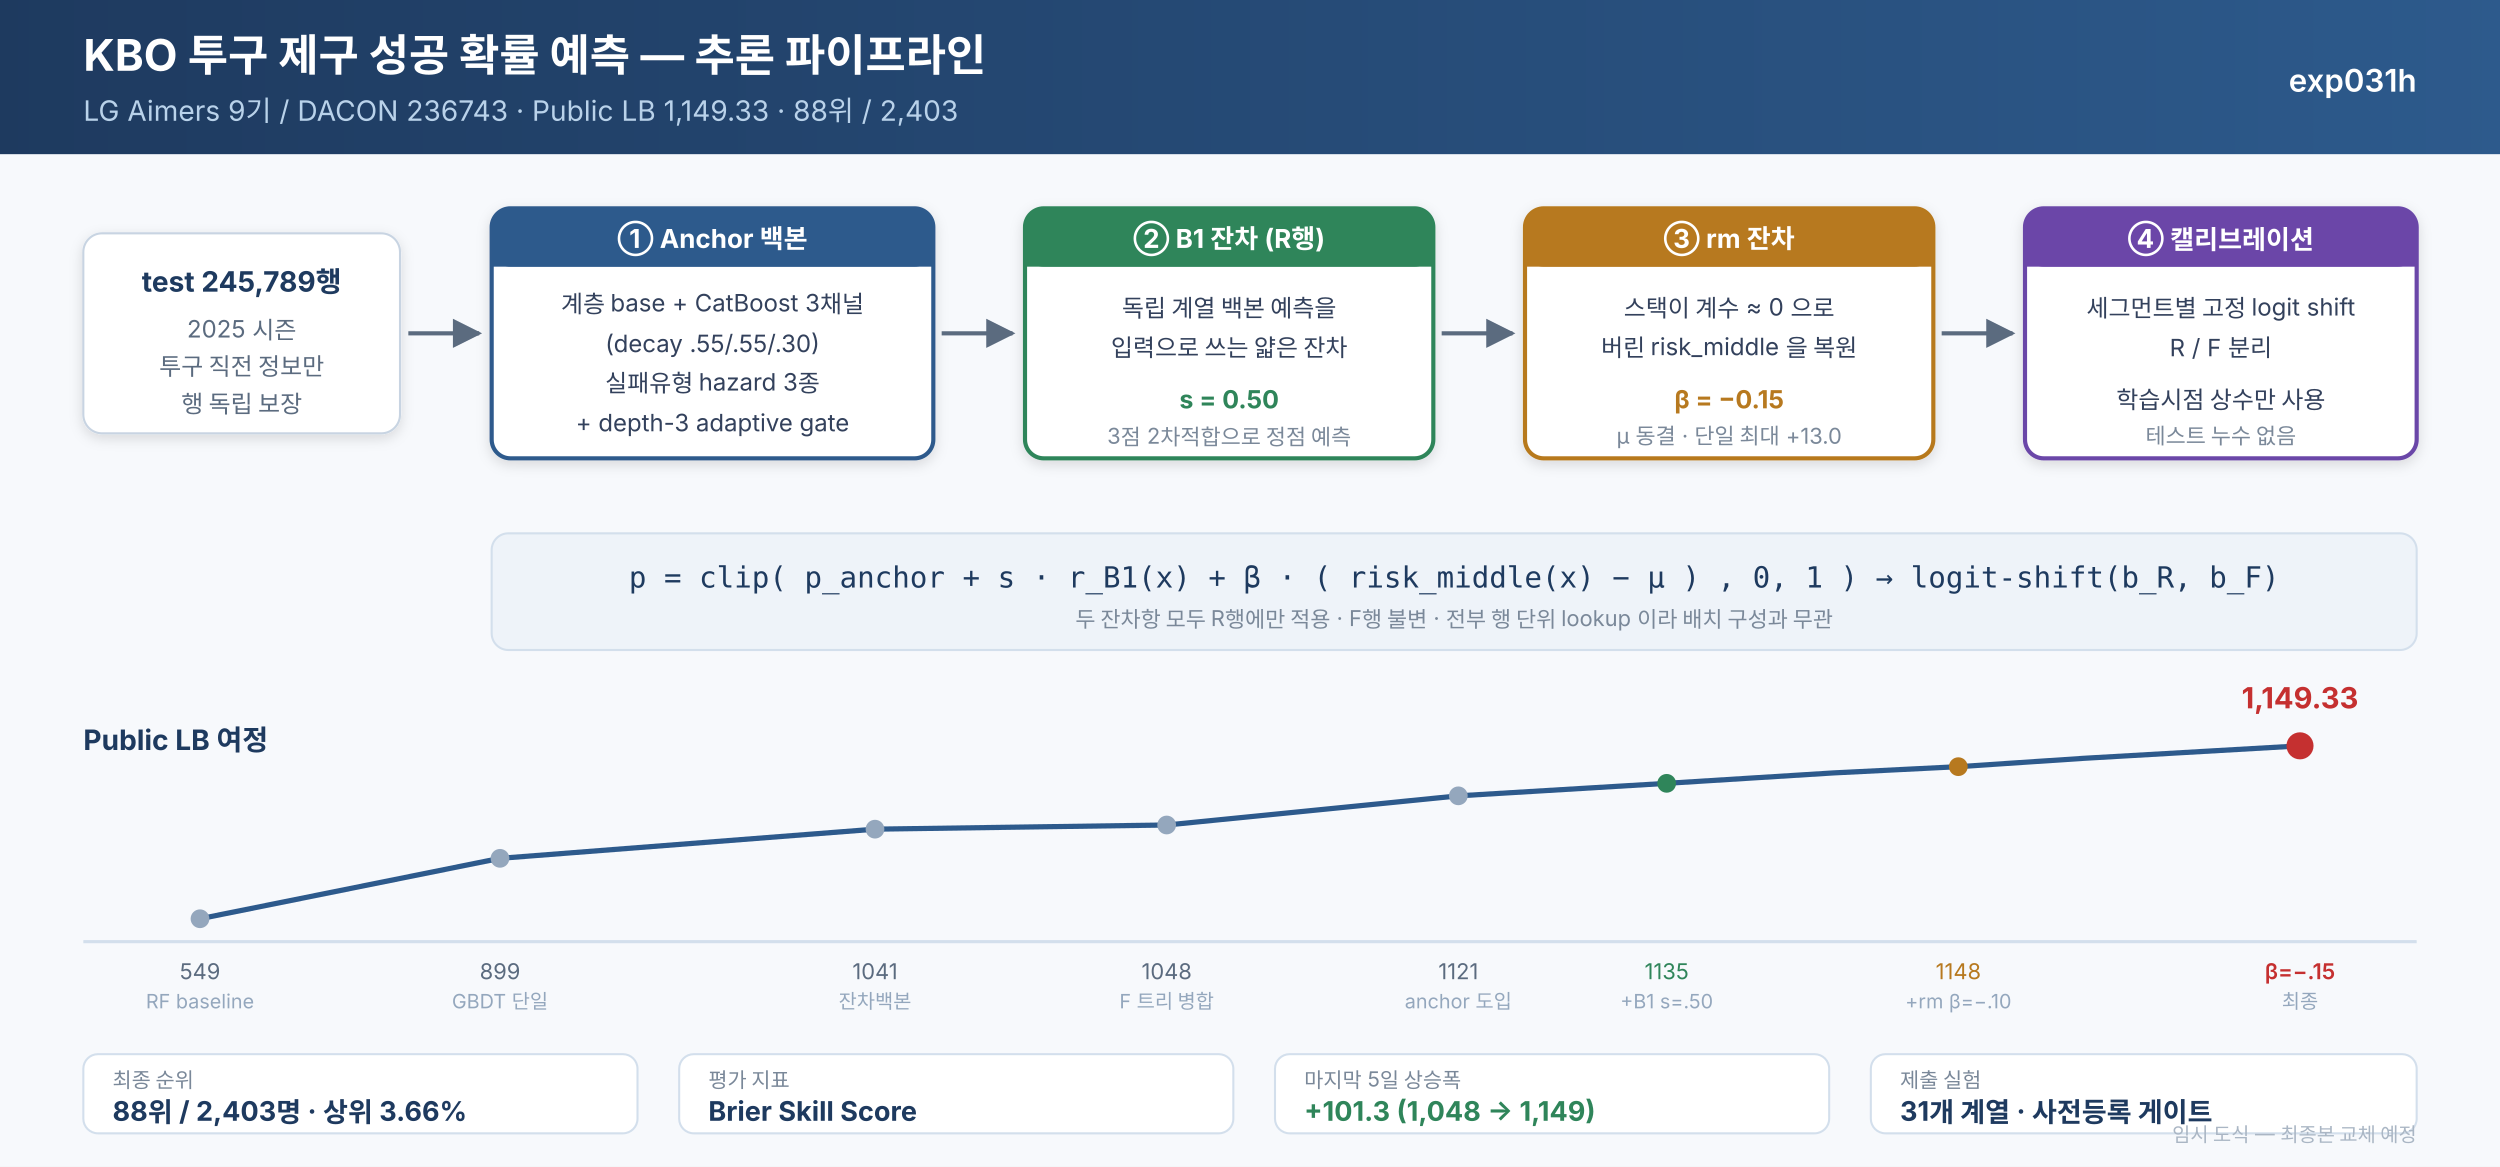
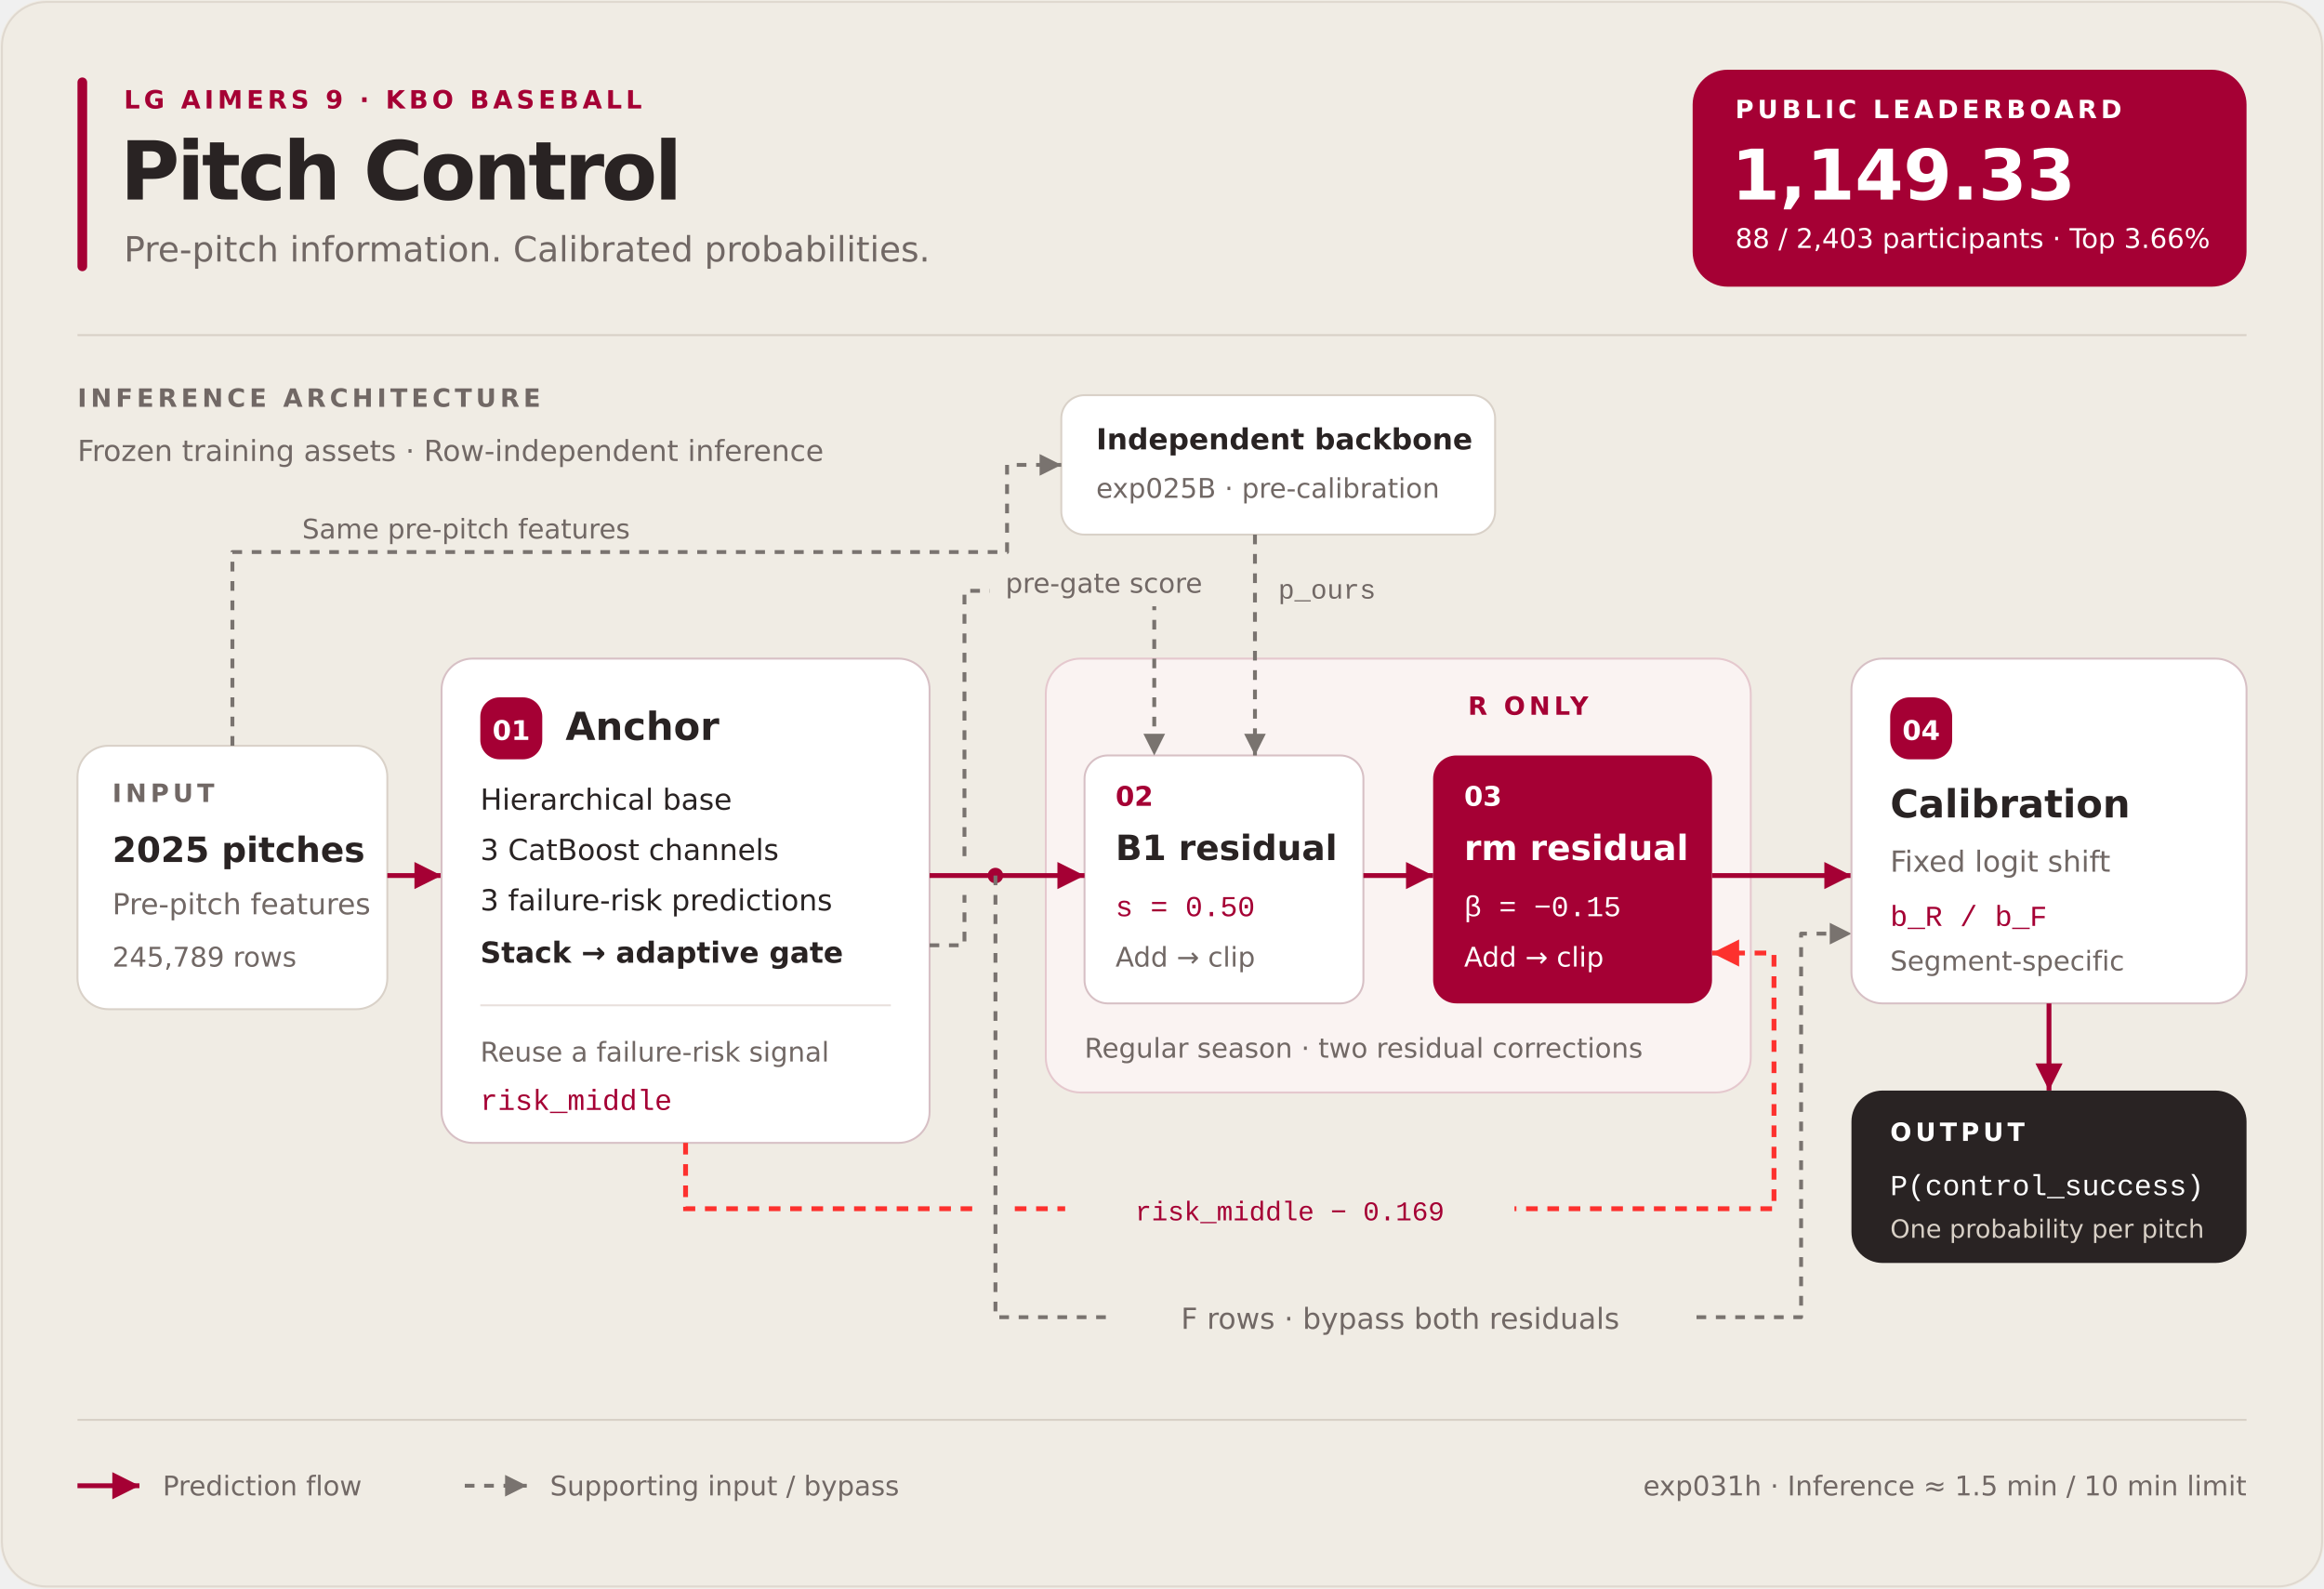
- <svg xmlns="http://www.w3.org/2000/svg" viewBox="0 0 1200 560" width="1200" height="560" font-family="-apple-system, BlinkMacSystemFont, 'Segoe UI', 'Noto Sans KR', sans-serif">
+ <svg xmlns="http://www.w3.org/2000/svg" width="1200" height="820" viewBox="0 0 1200 820" role="img" aria-labelledby="title desc">
  <defs>
-     <linearGradient id="hdr" x1="0" y1="0" x2="1" y2="0">
-       <stop offset="0%" stop-color="#1e3a5f" />
-       <stop offset="100%" stop-color="#2d5a8c" />
-     </linearGradient>
-     <marker id="ar" viewBox="0 0 10 10" refX="9" refY="5" markerWidth="7" markerHeight="7" orient="auto-start-reverse">
-       <path d="M0,0 L10,5 L0,10 z" fill="#5b6b7f" />
+     <marker id="arrow" viewBox="0 0 10 10" refX="9" refY="5" markerWidth="7" markerHeight="7" orient="auto">
+       <path d="M1 1 9 5 1 9Z" fill="#A50034" />
    </marker>
-     <marker id="arg" viewBox="0 0 10 10" refX="9" refY="5" markerWidth="7" markerHeight="7" orient="auto-start-reverse">
-       <path d="M0,0 L10,5 L0,10 z" fill="#2f855a" />
+     <marker id="muted-arrow" viewBox="0 0 10 10" refX="9" refY="5" markerWidth="7" markerHeight="7" orient="auto">
+       <path d="M1 1 9 5 1 9Z" fill="#79736F" />
    </marker>
-     <filter id="sh" x="-20%" y="-20%" width="140%" height="140%">
-       <feDropShadow dx="0" dy="2" stdDeviation="3" flood-opacity="0.13" />
-     </filter>
+     <marker id="signal-arrow" viewBox="0 0 10 10" refX="9" refY="5" markerWidth="7" markerHeight="7" orient="auto">
+       <path d="M1 1 9 5 1 9Z" fill="#FD312E" />
+     </marker>
+     <style>
+       text { font-family: 'DejaVu Sans', Arial, sans-serif; fill: #292323; }
+       .eyebrow { font-size: 13px; font-weight: 700; letter-spacing: 2px; }
+       .heading { font-size: 20px; font-weight: 700; }
+       .body { font-size: 15px; } .small { font-size: 14px; }
+       .muted { fill: #716865; } .red { fill: #A50034; } .white { fill: #FFFFFF; }
+       .mono { font-family: 'SFMono-Regular', Consolas, 'Liberation Mono', 'DejaVu Sans Mono', monospace; }
+       .flow { fill: none; stroke: #A50034; stroke-width: 2.5; stroke-linejoin: round; marker-end: url(#arrow); }
+       .support { fill: none; stroke: #79736F; stroke-width: 2; stroke-dasharray: 5 5; stroke-linejoin: round; marker-end: url(#muted-arrow); }
+     </style>
  </defs>
-   <rect width="1200" height="560" fill="#f7f9fc" />
-   <rect x="0" y="0" width="1200" height="74" fill="url(#hdr)" />
-   <text x="40" y="34" fill="#fff" font-size="21" font-weight="700">KBO 투구 제구 성공 확률 예측 — 추론 파이프라인</text>
-   <text x="40" y="58" fill="#b9d2ea" font-size="13.5">LG Aimers 9기 / DACON 236743 · Public LB 1,149.33 · 88위 / 2,403</text>
-   <text x="1160" y="44" fill="#fff" font-size="15" font-weight="600" text-anchor="end">exp031h</text>
-   <rect x="40" y="112" width="152" height="96" rx="9" fill="#fff" stroke="#c8d4e2" filter="url(#sh)" />
-   <text x="116" y="140" font-size="13.5" font-weight="700" fill="#1e3a5f" text-anchor="middle">test 245,789행</text>
-   <text x="116" y="162" font-size="11.5" fill="#5b6b7f" text-anchor="middle">2025 시즌</text>
-   <text x="116" y="180" font-size="11.5" fill="#5b6b7f" text-anchor="middle">투구 직전 정보만</text>
-   <text x="116" y="198" font-size="11.5" fill="#5b6b7f" text-anchor="middle">행 독립 보장</text>
-   <rect x="236" y="100" width="212" height="120" rx="9" fill="#fff" stroke="#2d5a8c" stroke-width="2" filter="url(#sh)" />
-   <rect x="236" y="100" width="212" height="28" rx="9" fill="#2d5a8c" />
-   <rect x="236" y="118" width="212" height="10" fill="#2d5a8c" />
-   <text x="342" y="119" font-size="12.5" font-weight="700" fill="#fff" text-anchor="middle">① Anchor 백본</text>
-   <text x="342" y="150" font-size="11.5" fill="#33415c" text-anchor="middle">계층 base + CatBoost 3채널</text>
-   <text x="342" y="169" font-size="11.5" fill="#33415c" text-anchor="middle">(decay .55/.55/.30)</text>
-   <text x="342" y="188" font-size="11.5" fill="#33415c" text-anchor="middle">실패유형 hazard 3종</text>
-   <text x="342" y="207" font-size="11.5" fill="#33415c" text-anchor="middle">+ depth-3 adaptive gate</text>
-   <rect x="492" y="100" width="196" height="120" rx="9" fill="#fff" stroke="#2f855a" stroke-width="2" filter="url(#sh)" />
-   <rect x="492" y="100" width="196" height="28" rx="9" fill="#2f855a" />
-   <rect x="492" y="118" width="196" height="10" fill="#2f855a" />
-   <text x="590" y="119" font-size="12.5" font-weight="700" fill="#fff" text-anchor="middle">② B1 잔차 (R행)</text>
-   <text x="590" y="152" font-size="11.5" fill="#33415c" text-anchor="middle">독립 계열 백본 예측을</text>
-   <text x="590" y="171" font-size="11.5" fill="#33415c" text-anchor="middle">입력으로 쓰는 얇은 잔차</text>
-   <text x="590" y="196" font-size="12" font-weight="700" fill="#2f855a" text-anchor="middle">s = 0.50</text>
-   <text x="590" y="213" font-size="10.5" fill="#7a8899" text-anchor="middle">3점 2차적합으로 정점 예측</text>
-   <rect x="732" y="100" width="196" height="120" rx="9" fill="#fff" stroke="#b7791f" stroke-width="2" filter="url(#sh)" />
-   <rect x="732" y="100" width="196" height="28" rx="9" fill="#b7791f" />
-   <rect x="732" y="118" width="196" height="10" fill="#b7791f" />
-   <text x="830" y="119" font-size="12.5" font-weight="700" fill="#fff" text-anchor="middle">③ rm 잔차</text>
-   <text x="830" y="152" font-size="11.5" fill="#33415c" text-anchor="middle">스택이 계수 ≈ 0 으로</text>
-   <text x="830" y="171" font-size="11.5" fill="#33415c" text-anchor="middle">버린 risk_middle 을 복원</text>
-   <text x="830" y="196" font-size="12" font-weight="700" fill="#b7791f" text-anchor="middle">β = −0.15</text>
-   <text x="830" y="213" font-size="10.5" fill="#7a8899" text-anchor="middle">μ 동결 · 단일 최대 +13.0</text>
-   <rect x="972" y="100" width="188" height="120" rx="9" fill="#fff" stroke="#6b46a8" stroke-width="2" filter="url(#sh)" />
-   <rect x="972" y="100" width="188" height="28" rx="9" fill="#6b46a8" />
-   <rect x="972" y="118" width="188" height="10" fill="#6b46a8" />
-   <text x="1066" y="119" font-size="12.5" font-weight="700" fill="#fff" text-anchor="middle">④ 캘리브레이션</text>
-   <text x="1066" y="152" font-size="11.5" fill="#33415c" text-anchor="middle">세그먼트별 고정 logit shift</text>
-   <text x="1066" y="171" font-size="11.5" fill="#33415c" text-anchor="middle">R / F 분리</text>
-   <text x="1066" y="196" font-size="11.5" fill="#33415c" text-anchor="middle">학습시점 상수만 사용</text>
-   <text x="1066" y="213" font-size="10.5" fill="#7a8899" text-anchor="middle">테스트 누수 없음</text>
-   <line x1="196" y1="160" x2="230" y2="160" stroke="#5b6b7f" stroke-width="2" marker-end="url(#ar)" />
-   <line x1="452" y1="160" x2="486" y2="160" stroke="#5b6b7f" stroke-width="2" marker-end="url(#ar)" />
-   <line x1="692" y1="160" x2="726" y2="160" stroke="#5b6b7f" stroke-width="2" marker-end="url(#ar)" />
-   <line x1="932" y1="160" x2="966" y2="160" stroke="#5b6b7f" stroke-width="2" marker-end="url(#ar)" />
-   <rect x="236" y="256" width="924" height="56" rx="8" fill="#eef3f9" stroke="#d3dfec" />
-   <text x="698" y="282" font-size="14" font-family="ui-monospace, SFMono-Regular, Menlo, monospace" fill="#1e3a5f" text-anchor="middle">p = clip( p_anchor  +  s · r_B1(x)  +  β · ( risk_middle(x) − μ ) ,  0, 1 )   →   logit-shift(b_R, b_F)</text>
-   <text x="698" y="301" font-size="10.5" fill="#7a8899" text-anchor="middle">두 잔차항 모두 R행에만 적용 · F행 불변 · 전부 행 단위 lookup 이라 배치 구성과 무관</text>
-   <text x="40" y="360" font-size="13.5" font-weight="700" fill="#1e3a5f">Public LB 여정</text>
-   <line x1="40" y1="452" x2="1160" y2="452" stroke="#d3dfec" stroke-width="1.5" />
-   <polyline points="96,441 240,412 420,398 560,396 700,382 800,376 880,371 940,368 1000,364 1104,358" fill="none" stroke="#2d5a8c" stroke-width="2.5" />
-   <g font-size="10.5" fill="#5b6b7f" text-anchor="middle">
-     <circle cx="96" cy="441" r="4.5" fill="#94a7bd" />
-     <text x="96" y="470">549</text>
-     <text x="96" y="484" font-size="9.5" fill="#94a7bd">RF baseline</text>
-     <circle cx="240" cy="412" r="4.5" fill="#94a7bd" />
-     <text x="240" y="470">899</text>
-     <text x="240" y="484" font-size="9.5" fill="#94a7bd">GBDT 단일</text>
-     <circle cx="420" cy="398" r="4.5" fill="#94a7bd" />
-     <text x="420" y="470">1041</text>
-     <text x="420" y="484" font-size="9.5" fill="#94a7bd">잔차백본</text>
-     <circle cx="560" cy="396" r="4.5" fill="#94a7bd" />
-     <text x="560" y="470">1048</text>
-     <text x="560" y="484" font-size="9.5" fill="#94a7bd">F 트리 병합</text>
-     <circle cx="700" cy="382" r="4.5" fill="#94a7bd" />
-     <text x="700" y="470">1121</text>
-     <text x="700" y="484" font-size="9.5" fill="#94a7bd">anchor 도입</text>
-     <circle cx="800" cy="376" r="4.5" fill="#2f855a" />
-     <text x="800" y="470" fill="#2f855a">1135</text>
-     <text x="800" y="484" font-size="9.5" fill="#94a7bd">+B1 s=.50</text>
-     <circle cx="940" cy="368" r="4.5" fill="#b7791f" />
-     <text x="940" y="470" fill="#b7791f">1148</text>
-     <text x="940" y="484" font-size="9.5" fill="#94a7bd">+rm β=−.10</text>
-   </g>
-   <circle cx="1104" cy="358" r="6.5" fill="#c53030" />
-   <text x="1104" y="340" font-size="14" font-weight="700" fill="#c53030" text-anchor="middle">1,149.33</text>
-   <text x="1104" y="470" font-size="10.5" fill="#c53030" text-anchor="middle" font-weight="600">β=−.15</text>
-   <text x="1104" y="484" font-size="9.5" fill="#94a7bd" text-anchor="middle">최종</text>
-   <g transform="translate(40,506)">
-     <rect x="0" y="0" width="266" height="38" rx="7" fill="#fff" stroke="#d3dfec" />
-     <text x="14" y="16" font-size="10" fill="#7a8899">최종 순위</text>
-     <text x="14" y="32" font-size="13" font-weight="700" fill="#1e3a5f">88위 / 2,403명 · 상위 3.66%</text>
-     <rect x="286" y="0" width="266" height="38" rx="7" fill="#fff" stroke="#d3dfec" />
-     <text x="300" y="16" font-size="10" fill="#7a8899">평가 지표</text>
-     <text x="300" y="32" font-size="13" font-weight="700" fill="#1e3a5f">Brier Skill Score</text>
-     <rect x="572" y="0" width="266" height="38" rx="7" fill="#fff" stroke="#d3dfec" />
-     <text x="586" y="16" font-size="10" fill="#7a8899">마지막 5일 상승폭</text>
-     <text x="586" y="32" font-size="13" font-weight="700" fill="#2f855a">+101.3 (1,048 → 1,149)</text>
-     <rect x="858" y="0" width="262" height="38" rx="7" fill="#fff" stroke="#d3dfec" />
-     <text x="872" y="16" font-size="10" fill="#7a8899">제출 실험</text>
-     <text x="872" y="32" font-size="13" font-weight="700" fill="#1e3a5f">31개 계열 · 사전등록 게이트</text>
-   </g>
-   <text x="1160" y="548" font-size="9.5" fill="#aab6c4" text-anchor="end">임시 도식 — 최종본 교체 예정</text>
+   <rect width="1200" height="820" rx="24" fill="#F0ECE4" />
+   <rect x="1" y="1" width="1198" height="818" rx="23" fill="none" stroke="#DFD8CF" />
+   <rect x="40" y="40" width="5" height="100" rx="2.5" fill="#A50034" />
+   <text x="64" y="56" class="eyebrow red">LG AIMERS 9 · KBO BASEBALL</text>
+   <text x="62" y="103" font-size="42" font-weight="700" letter-spacing="-1.5">Pitch Control</text>
+   <text x="64" y="135" font-size="18" class="muted">Pre-pitch information. Calibrated probabilities.</text>
+   <rect x="874" y="36" width="286" height="112" rx="18" fill="#A50034" />
+   <text x="896" y="61" class="eyebrow white">PUBLIC LEADERBOARD</text>
+   <text x="894" y="103" font-size="36" font-weight="700" class="white">1,149.33</text>
+   <text x="896" y="128" class="small white">88 / 2,403 participants · Top 3.66%</text>
+   <line x1="40" y1="173" x2="1160" y2="173" stroke="#D8D0C6" />
+   <text x="40" y="210" class="eyebrow muted">INFERENCE ARCHITECTURE</text>
+   <text x="40" y="238" class="body muted">Frozen training assets · Row-independent inference</text>
+   <rect x="548" y="204" width="224" height="72" rx="12" fill="#FFFFFF" stroke="#D9D1C8" />
+   <text x="566" y="232" font-size="15" font-weight="700">Independent backbone</text>
+   <text x="566" y="257" class="small muted">exp025B · pre-calibration</text>
+   <text x="660" y="309" class="small muted mono">p_ours</text>
+   <rect x="40" y="385" width="160" height="136" rx="16" fill="#FFFFFF" stroke="#D9D1C8" />
+   <text x="58" y="414" class="eyebrow muted">INPUT</text>
+   <text x="58" y="445" font-size="18" font-weight="700">2025 pitches</text>
+   <text x="58" y="472" class="body muted">Pre-pitch features</text>
+   <text x="58" y="499" class="small muted">245,789 rows</text>
+   <path d="M200 452 H228" class="flow" />
+   <rect x="228" y="340" width="252" height="250" rx="16" fill="#FFFFFF" stroke="#D7C0C5" />
+   <rect x="248" y="360" width="32" height="32" rx="10" fill="#A50034" />
+   <text x="264" y="382" text-anchor="middle" class="small white" font-weight="700">01</text>
+   <text x="292" y="382" class="heading">Anchor</text>
+   <text x="248" y="418" class="body">Hierarchical base</text>
+   <text x="248" y="444" class="body">3 CatBoost channels</text>
+   <text x="248" y="470" class="body">3 failure-risk predictions</text>
+   <text x="248" y="497" class="body" font-weight="700">Stack → adaptive gate</text>
+   <line x1="248" y1="519" x2="460" y2="519" stroke="#E8E0DC" />
+   <text x="248" y="548" class="small muted">Reuse a failure-risk signal</text>
+   <text x="248" y="573" class="body mono red">risk_middle</text>
+   <rect x="540" y="340" width="364" height="224" rx="18" fill="#FAF3F2" stroke="#E5C8CE" />
+   <text x="758" y="369" class="eyebrow red">R ONLY</text>
+   <rect x="560" y="390" width="144" height="128" rx="12" fill="#FFFFFF" stroke="#D7C0C5" />
+   <text x="576" y="416" class="small red" font-weight="700">02</text>
+   <text x="576" y="444" font-size="18" font-weight="700">B1 residual</text>
+   <text x="576" y="473" class="body mono red">s = 0.50</text>
+   <text x="576" y="499" class="small muted">Add → clip</text>
+   <rect x="740" y="390" width="144" height="128" rx="12" fill="#A50034" />
+   <text x="756" y="416" class="small white" font-weight="700">03</text>
+   <text x="756" y="444" font-size="18" font-weight="700" class="white">rm residual</text>
+   <text x="756" y="473" class="body mono white">β = −0.15</text>
+   <text x="756" y="499" class="small white">Add → clip</text>
+   <text x="560" y="546" class="small muted">Regular season · two residual corrections</text>
+   <path d="M480 452 H560" class="flow" />
+   <path d="M704 452 H740" class="flow" />
+   <path d="M884 452 H956" class="flow" />
+   <circle cx="514" cy="452" r="4" fill="#A50034" />
+   <path d="M354 590 V624 H504" fill="none" stroke="#FD312E" stroke-width="2.5" stroke-dasharray="6 5" />
+   <path d="M524 624 H916 V492 H884" fill="none" stroke="#FD312E" stroke-width="2.5" stroke-dasharray="6 5" stroke-linejoin="round" marker-end="url(#signal-arrow)" />
+   <rect x="550" y="609" width="232" height="30" rx="10" fill="#F0ECE4" />
+   <text x="666" y="630" text-anchor="middle" class="small red mono">risk_middle − 0.169</text>
+   <path d="M514 452 V680 H930 V482 H956" class="support" />
+   <rect x="573" y="665" width="300" height="30" rx="10" fill="#F0ECE4" />
+   <text x="723" y="686" text-anchor="middle" class="body muted">F rows · bypass both residuals</text>
+   <rect x="956" y="340" width="204" height="178" rx="16" fill="#FFFFFF" stroke="#D7C0C5" />
+   <rect x="976" y="360" width="32" height="32" rx="10" fill="#A50034" />
+   <text x="992" y="382" text-anchor="middle" class="small white" font-weight="700">04</text>
+   <text x="976" y="422" class="heading">Calibration</text>
+   <text x="976" y="450" class="body muted">Fixed logit shift</text>
+   <text x="976" y="478" class="body mono red">b_R / b_F</text>
+   <text x="976" y="501" class="small muted">Segment-specific</text>
+   <path d="M1058 518 V563" class="flow" />
+   <rect x="956" y="563" width="204" height="89" rx="16" fill="#292323" />
+   <text x="976" y="589" class="eyebrow white">OUTPUT</text>
+   <text x="976" y="617" font-size="15" class="mono white">P(control_success)</text>
+   <text x="976" y="639" font-size="13" style="fill:#D8D0C6">One probability per pitch</text>
+   <path d="M120 385 V285 H520 V240 H548" class="support" />
+   <text x="156" y="278" class="small muted">Same pre-pitch features</text>
+   <path d="M648 276 V390" class="support" />
+   <path d="M480 488 H498 V462" class="support" style="marker-end:none" />
+   <path d="M498 442 V305 H596 V390" class="support" />
+   <rect x="511" y="289" width="118" height="24" rx="8" fill="#F0ECE4" />
+   <text x="570" y="306" text-anchor="middle" class="small muted">pre-gate score</text>
+   <line x1="40" y1="733" x2="1160" y2="733" stroke="#D8D0C6" />
+   <path d="M40 767 H72" class="flow" />
+   <text x="84" y="772" class="small muted">Prediction flow</text>
+   <path d="M240 767 H272" class="support" />
+   <text x="284" y="772" class="small muted">Supporting input / bypass</text>
+   <text x="1160" y="772" text-anchor="end" class="small muted">exp031h · Inference ≈ 1.5 min / 10 min limit</text>
</svg>
